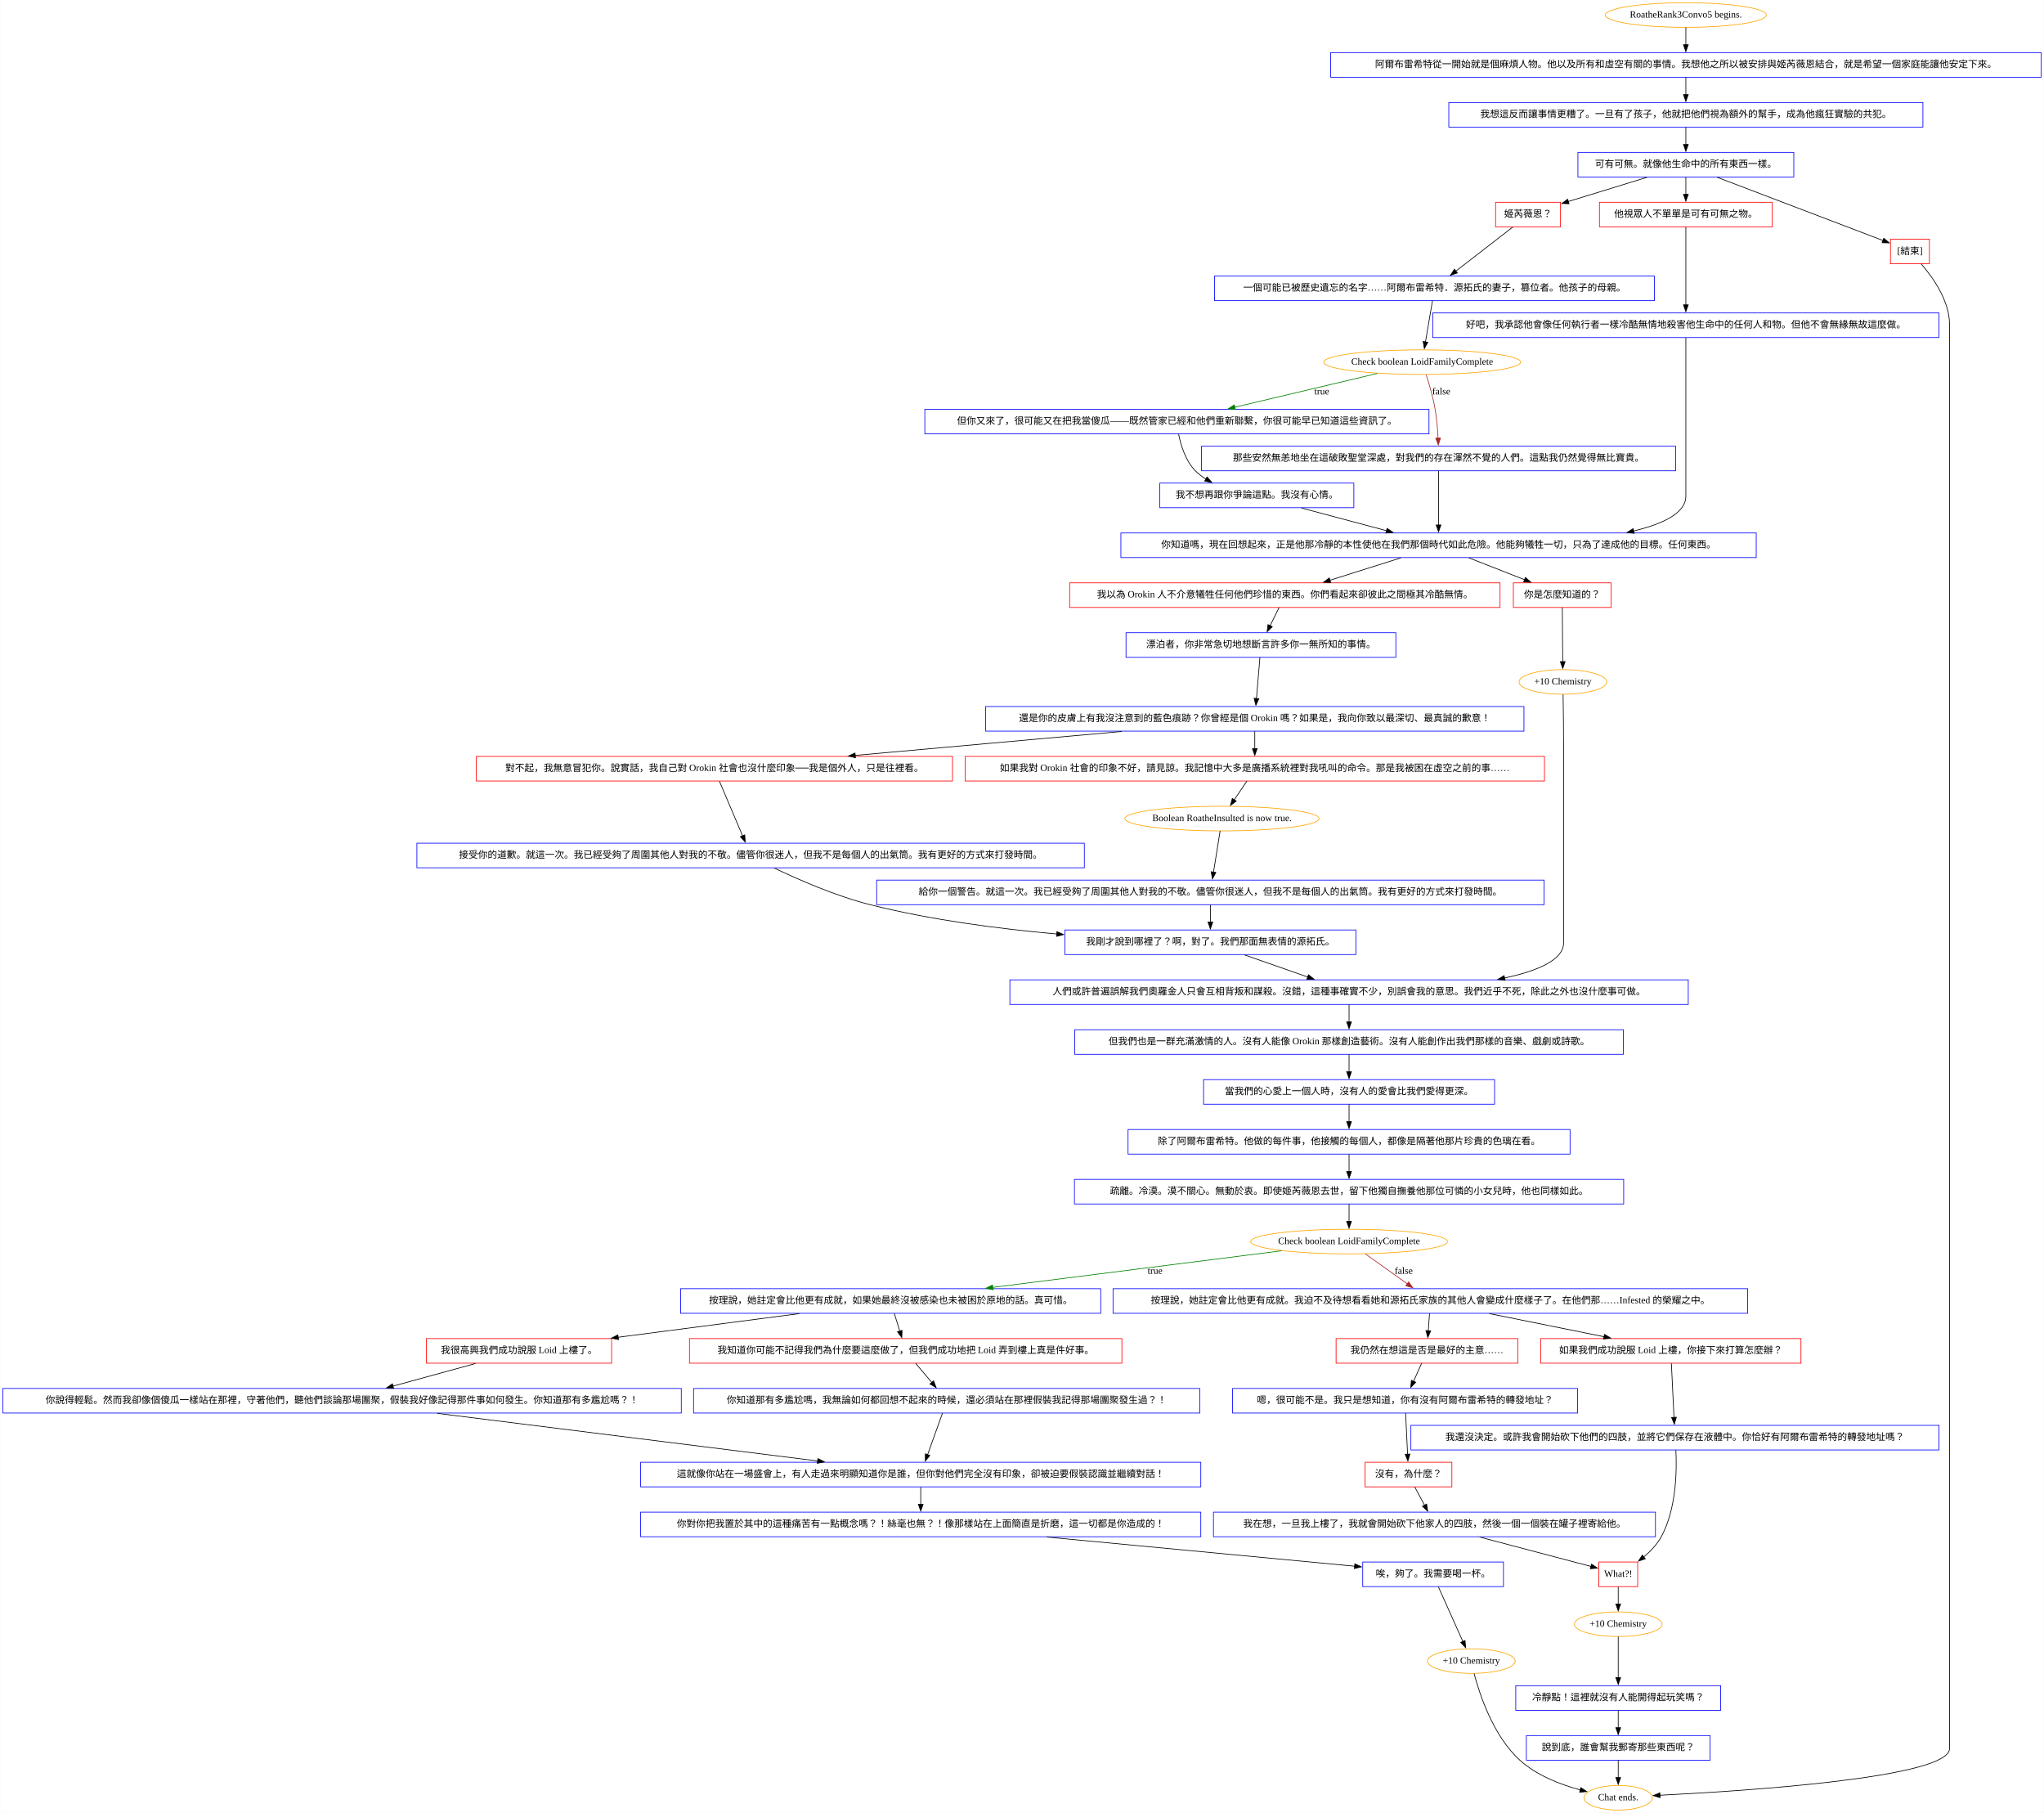
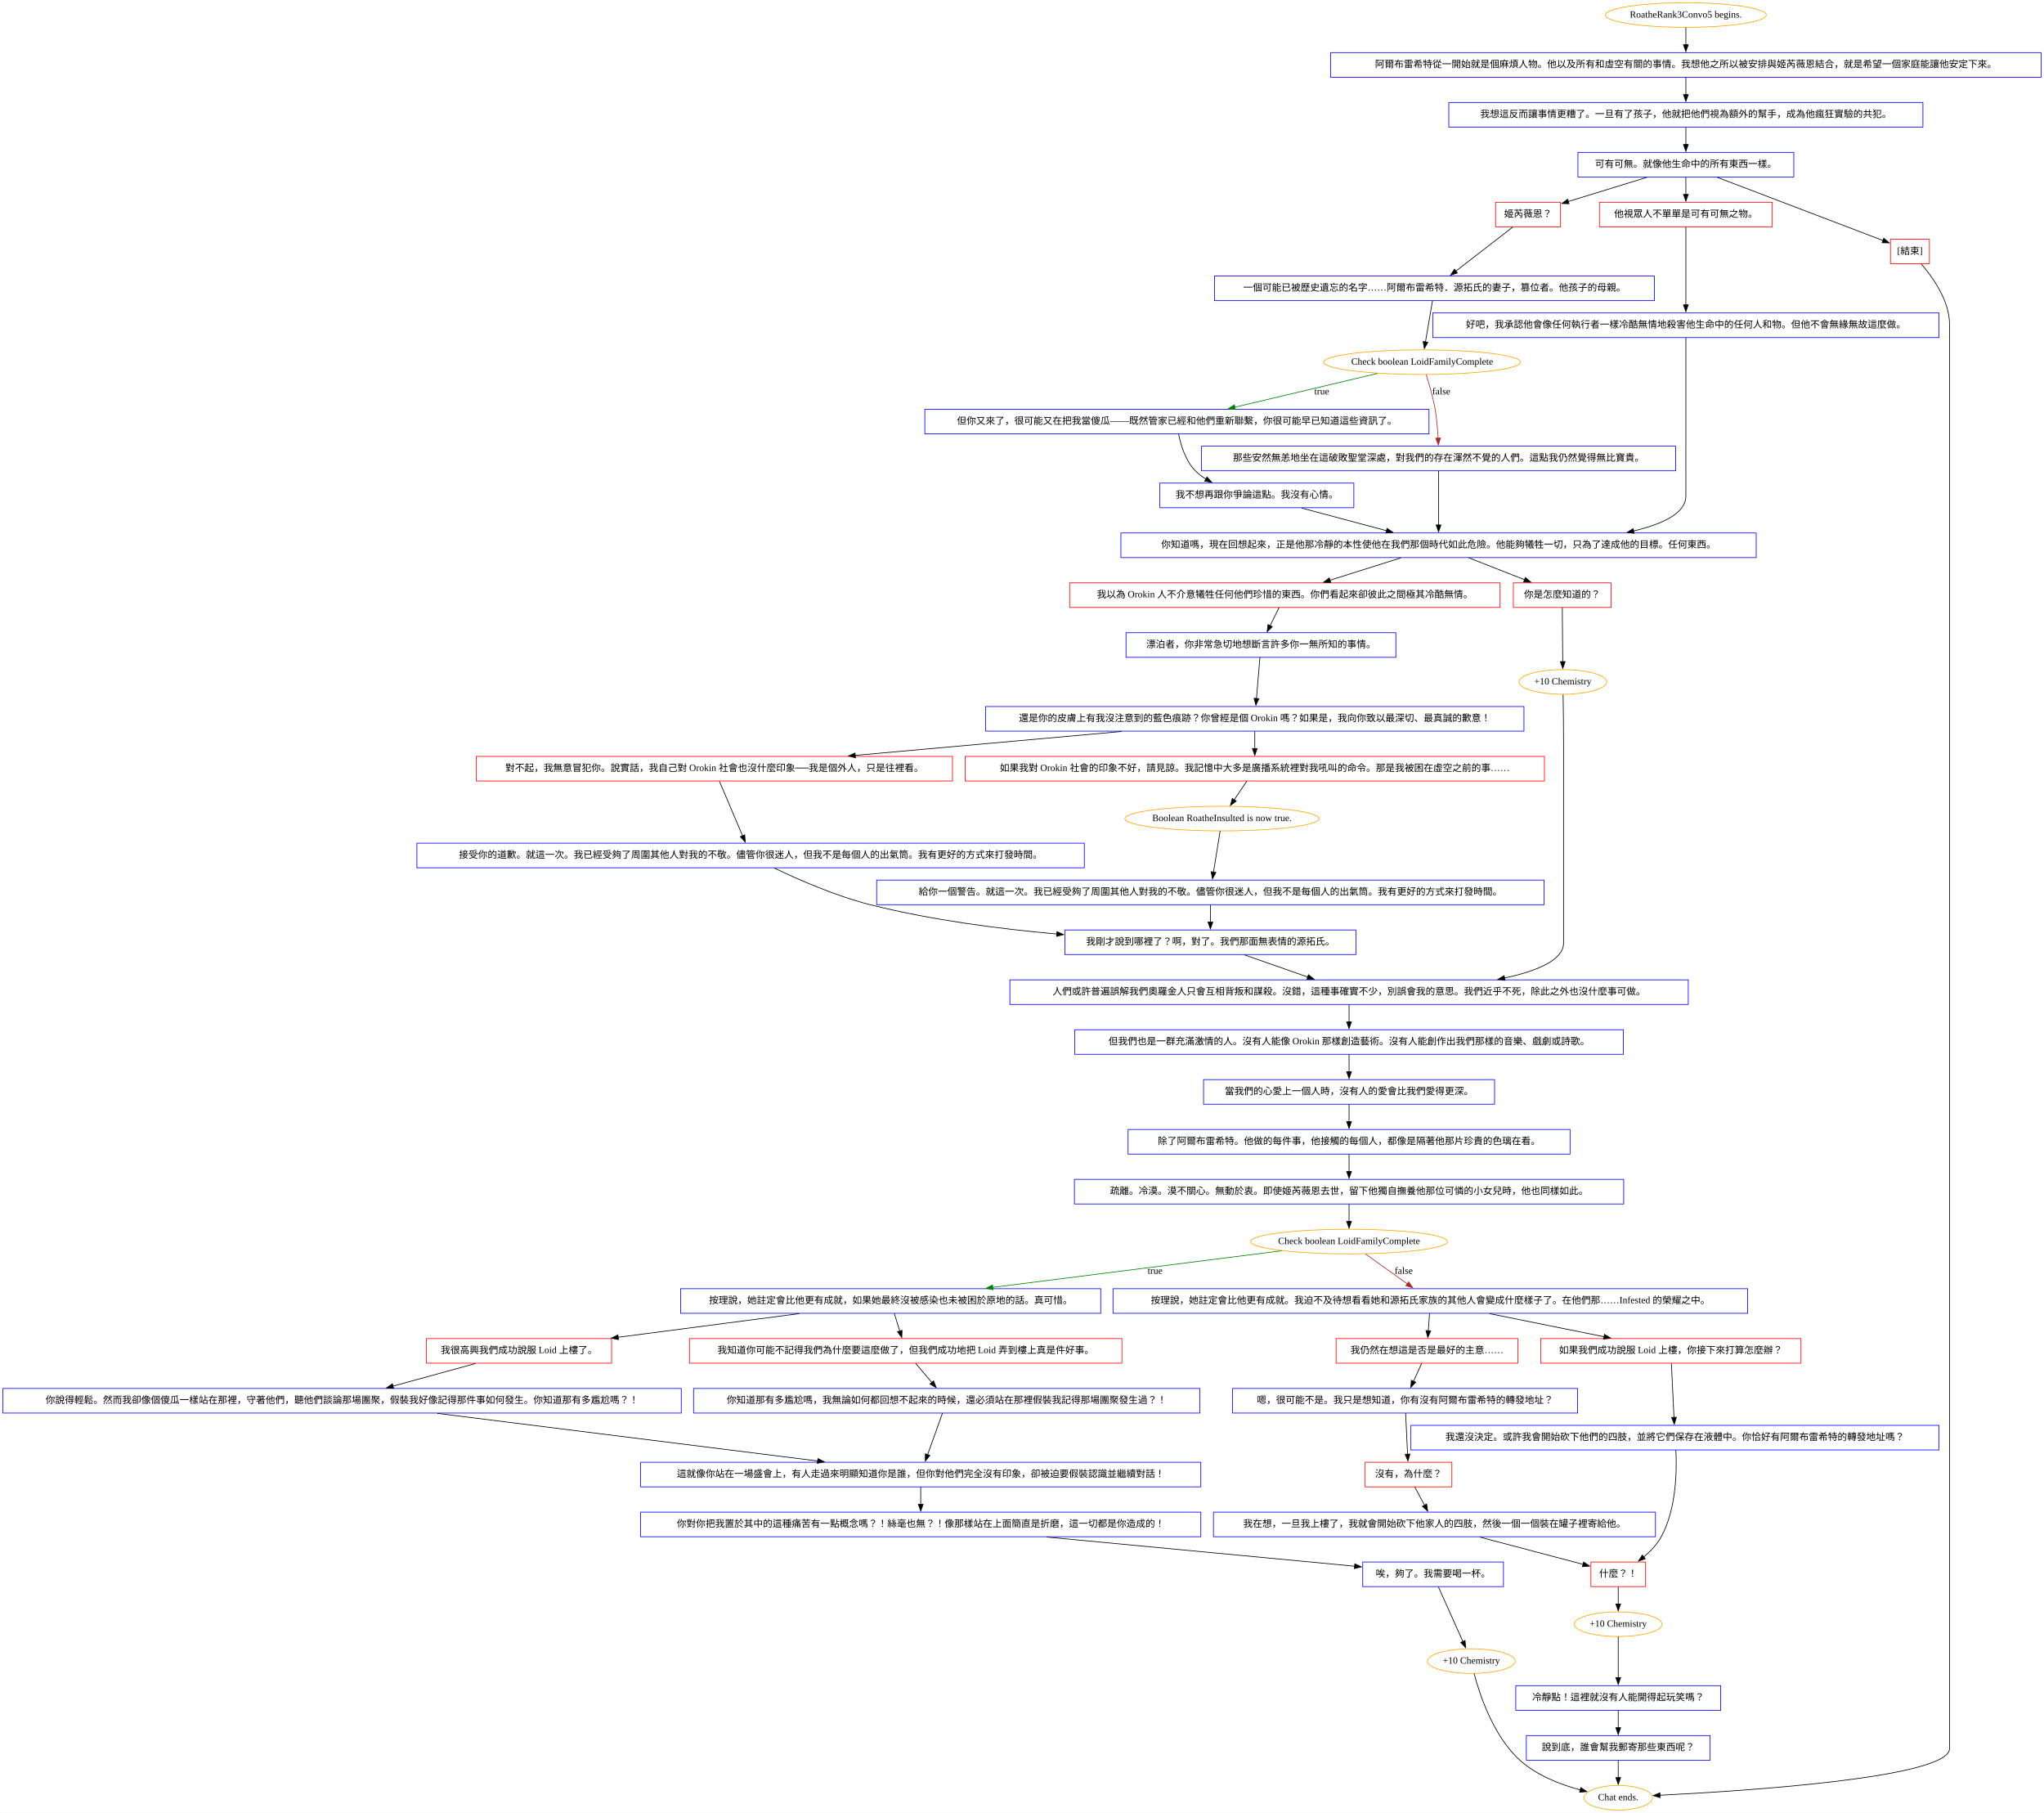
<svg xmlns="http://www.w3.org/2000/svg" width="2992pt" height="2653pt" viewBox="0.00 0.00 2991.50 2653.00">
  <g id="graph0" class="graph" transform="scale(1 1) rotate(0) translate(4 2649)">
    <polygon fill="white" stroke="none" points="-4,4 -4,-2649 2987.5,-2649 2987.5,4 -4,4" />
    <g id="node1" class="node">
      <ellipse fill="none" stroke="orange" cx="2463.5" cy="-2627" rx="117.78" ry="18" />
      <text text-anchor="middle" x="2463.5" y="-2623.3" font-family="Times New Roman,serif" font-size="14.00">RoatheRank3Convo5 begins.</text>
    </g>
    <g id="node2" class="node">
      <polygon fill="none" stroke="blue" points="2983.5,-2572 1943.5,-2572 1943.5,-2536 2983.5,-2536 2983.5,-2572" />
      <text text-anchor="middle" x="2463.5" y="-2550.3" font-family="Times New Roman,serif" font-size="14.00">阿爾布雷希特從一開始就是個麻煩人物。他以及所有和虛空有關的事情。我想他之所以被安排與姬芮薇恩結合，就是希望一個家庭能讓他安定下來。</text>
    </g>
    <g id="edge1" class="edge">
      <path fill="none" stroke="black" d="M2463.5,-2608.81C2463.5,-2601.23 2463.5,-2592.1 2463.5,-2583.54" />
      <polygon fill="black" stroke="black" points="2467,-2583.54 2463.5,-2573.54 2460,-2583.54 2467,-2583.54" />
    </g>
    <g id="node3" class="node">
      <polygon fill="none" stroke="blue" points="2810.5,-2499 2116.5,-2499 2116.5,-2463 2810.5,-2463 2810.5,-2499" />
      <text text-anchor="middle" x="2463.5" y="-2477.3" font-family="Times New Roman,serif" font-size="14.00">我想這反而讓事情更糟了。一旦有了孩子，他就把他們視為額外的幫手，成為他瘋狂實驗的共犯。</text>
    </g>
    <g id="edge2" class="edge">
      <path fill="none" stroke="black" d="M2463.5,-2535.81C2463.5,-2528.23 2463.5,-2519.1 2463.5,-2510.54" />
      <polygon fill="black" stroke="black" points="2467,-2510.54 2463.5,-2500.54 2460,-2510.54 2467,-2510.54" />
    </g>
    <g id="node4" class="node">
      <polygon fill="none" stroke="blue" points="2621.5,-2426 2305.5,-2426 2305.5,-2390 2621.5,-2390 2621.5,-2426" />
      <text text-anchor="middle" x="2463.5" y="-2404.3" font-family="Times New Roman,serif" font-size="14.00">可有可無。就像他生命中的所有東西一樣。</text>
    </g>
    <g id="edge3" class="edge">
      <path fill="none" stroke="black" d="M2463.5,-2462.81C2463.5,-2455.23 2463.5,-2446.1 2463.5,-2437.54" />
      <polygon fill="black" stroke="black" points="2467,-2437.54 2463.5,-2427.54 2460,-2437.54 2467,-2437.54" />
    </g>
    <g id="node5" class="node">
      <polygon fill="none" stroke="red" points="2280,-2353 2185,-2353 2185,-2317 2280,-2317 2280,-2353" />
      <text text-anchor="middle" x="2232.5" y="-2331.3" font-family="Times New Roman,serif" font-size="14.00">姬芮薇恩？</text>
    </g>
    <g id="edge4" class="edge">
      <path fill="none" stroke="black" d="M2406.7,-2389.54C2371.59,-2378.75 2326.62,-2364.93 2291.17,-2354.03" />
      <polygon fill="black" stroke="black" points="2292.53,-2350.79 2281.94,-2351.2 2290.48,-2357.48 2292.53,-2350.79" />
    </g>
    <g id="node6" class="node">
      <polygon fill="none" stroke="red" points="2590,-2353 2337,-2353 2337,-2317 2590,-2317 2590,-2353" />
      <text text-anchor="middle" x="2463.5" y="-2331.3" font-family="Times New Roman,serif" font-size="14.00">他視眾人不單單是可有可無之物。</text>
    </g>
    <g id="edge5" class="edge">
      <path fill="none" stroke="black" d="M2463.5,-2389.81C2463.5,-2382.23 2463.5,-2373.1 2463.5,-2364.54" />
      <polygon fill="black" stroke="black" points="2467,-2364.54 2463.5,-2354.54 2460,-2364.54 2467,-2364.54" />
    </g>
    <g id="node7" class="node">
      <polygon fill="none" stroke="red" points="2820,-2299 2763,-2299 2763,-2263 2820,-2263 2820,-2299" />
      <text text-anchor="middle" x="2791.5" y="-2277.3" font-family="Times New Roman,serif" font-size="14.00">[結束]</text>
    </g>
    <g id="edge6" class="edge">
      <path fill="none" stroke="black" d="M2509.11,-2389.62C2573.73,-2364.99 2690.89,-2320.34 2752,-2297.05" />
      <polygon fill="black" stroke="black" points="2753.22,-2300.33 2761.32,-2293.5 2750.73,-2293.79 2753.22,-2300.33" />
    </g>
    <g id="node8" class="node">
      <polygon fill="none" stroke="blue" points="2417.5,-2245 1773.5,-2245 1773.5,-2209 2417.5,-2209 2417.5,-2245" />
      <text text-anchor="middle" x="2095.5" y="-2223.3" font-family="Times New Roman,serif" font-size="14.00">一個可能已被歷史遺忘的名字……阿爾布雷希特．源拓氏的妻子，篡位者。他孩子的母親。</text>
    </g>
    <g id="edge7" class="edge">
      <path fill="none" stroke="black" d="M2210.18,-2316.73C2187.49,-2299.18 2152.15,-2271.83 2126.7,-2252.14" />
      <polygon fill="black" stroke="black" points="2129.05,-2249.54 2119,-2246.19 2124.77,-2255.07 2129.05,-2249.54" />
    </g>
    <g id="node9" class="node">
      <polygon fill="none" stroke="blue" points="2834,-2191 2093,-2191 2093,-2155 2834,-2155 2834,-2191" />
      <text text-anchor="middle" x="2463.5" y="-2169.3" font-family="Times New Roman,serif" font-size="14.00">好吧，我承認他會像任何執行者一樣冷酷無情地殺害他生命中的任何人和物。但他不會無緣無故這麼做。</text>
    </g>
    <g id="edge8" class="edge">
      <path fill="none" stroke="black" d="M2463.5,-2316.57C2463.5,-2289.16 2463.5,-2235.69 2463.5,-2202.59" />
      <polygon fill="black" stroke="black" points="2467,-2202.92 2463.5,-2192.92 2460,-2202.92 2467,-2202.92" />
    </g>
    <g id="node10" class="node">
      <ellipse fill="none" stroke="orange" cx="2364.5" cy="-18" rx="50.09" ry="18" />
      <text text-anchor="middle" x="2364.5" y="-14.3" font-family="Times New Roman,serif" font-size="14.00">Chat ends.</text>
    </g>
    <g id="edge9" class="edge">
      <path fill="none" stroke="black" d="M2807.97,-2262.82C2825.11,-2243.05 2849.5,-2208.82 2849.5,-2174 2849.5,-2174 2849.5,-2174 2849.5,-90 2849.5,-47.61 2555.73,-28.2 2425.46,-21.67" />
      <polygon fill="black" stroke="black" points="2425.8,-18.18 2415.64,-21.19 2425.45,-25.18 2425.8,-18.18" />
    </g>
    <g id="node11" class="node">
      <ellipse fill="none" stroke="orange" cx="2077.5" cy="-2119" rx="144.07" ry="18" />
      <text text-anchor="middle" x="2077.5" y="-2115.3" font-family="Times New Roman,serif" font-size="14.00">Check boolean LoidFamilyComplete</text>
    </g>
    <g id="edge10" class="edge">
      <path fill="none" stroke="black" d="M2092.61,-2208.97C2089.84,-2192.69 2085.62,-2167.82 2082.34,-2148.52" />
      <polygon fill="black" stroke="black" points="2085.82,-2148.11 2080.7,-2138.83 2078.92,-2149.28 2085.82,-2148.11" />
    </g>
    <g id="node12" class="node">
      <polygon fill="none" stroke="blue" points="2566.5,-1869 1636.5,-1869 1636.5,-1833 2566.5,-1833 2566.5,-1869" />
      <text text-anchor="middle" x="2101.5" y="-1847.3" font-family="Times New Roman,serif" font-size="14.00">你知道嗎，現在回想起來，正是他那冷靜的本性使他在我們那個時代如此危險。他能夠犧牲一切，只為了達成他的目標。任何東西。</text>
    </g>
    <g id="edge11" class="edge">
      <path fill="none" stroke="black" d="M2463.5,-2154.75C2463.5,-2135.62 2463.5,-2103.86 2463.5,-2076.5 2463.5,-2076.5 2463.5,-2076.5 2463.5,-1923 2463.5,-1898.69 2431.67,-1882.56 2386.88,-1871.88" />
      <polygon fill="black" stroke="black" points="2387.87,-1868.52 2377.35,-1869.75 2386.34,-1875.35 2387.87,-1868.52" />
    </g>
    <g id="node13" class="node">
      <polygon fill="none" stroke="blue" points="2087.5,-2050 1349.5,-2050 1349.5,-2014 2087.5,-2014 2087.5,-2050" />
      <text text-anchor="middle" x="1718.5" y="-2028.3" font-family="Times New Roman,serif" font-size="14.00">但你又來了，很可能又在把我當傻瓜——既然管家已經和他們重新聯繫，你很可能早已知道這些資訊了。</text>
    </g>
    <g id="edge12" class="edge">
      <path fill="none" stroke="green" d="M2012.07,-2102.51C1953.38,-2088.61 1866.9,-2068.14 1803,-2053.01" />
      <polygon fill="green" stroke="green" points="1804.15,-2049.68 1793.61,-2050.78 1802.54,-2056.49 1804.15,-2049.68" />
      <text text-anchor="middle" x="1930.5" y="-2071.8" font-family="Times New Roman,serif" font-size="14.00">true</text>
    </g>
    <g id="node14" class="node">
      <polygon fill="none" stroke="blue" points="2448.5,-1996 1754.5,-1996 1754.5,-1960 2448.5,-1960 2448.5,-1996" />
      <text text-anchor="middle" x="2101.5" y="-1974.3" font-family="Times New Roman,serif" font-size="14.00">那些安然無恙地坐在這破敗聖堂深處，對我們的存在渾然不覺的人們。這點我仍然覺得無比寶貴。</text>
    </g>
    <g id="edge13" class="edge">
      <path fill="none" stroke="brown" d="M2083.41,-2100.61C2087.78,-2087 2093.47,-2067.51 2096.5,-2050 2098.9,-2036.11 2100.16,-2020.5 2100.81,-2007.46" />
      <polygon fill="brown" stroke="brown" points="2104.29,-2007.98 2101.19,-1997.85 2097.3,-2007.7 2104.29,-2007.98" />
      <text text-anchor="middle" x="2105.5" y="-2071.8" font-family="Times New Roman,serif" font-size="14.00">false</text>
    </g>
    <g id="node15" class="node">
      <polygon fill="none" stroke="red" points="2191.5,-1796 1561.5,-1796 1561.5,-1760 2191.5,-1760 2191.5,-1796" />
      <text text-anchor="middle" x="1876.5" y="-1774.3" font-family="Times New Roman,serif" font-size="14.00">我以為 Orokin 人不介意犧牲任何他們珍惜的東西。你們看起來卻彼此之間極其冷酷無情。</text>
    </g>
    <g id="edge14" class="edge">
      <path fill="none" stroke="black" d="M2046.17,-1832.54C2014.84,-1822.65 1975.45,-1810.23 1942.52,-1799.83" />
      <polygon fill="black" stroke="black" points="1943.65,-1796.52 1933.06,-1796.85 1941.54,-1803.19 1943.65,-1796.52" />
    </g>
    <g id="node16" class="node">
      <polygon fill="none" stroke="red" points="2354,-1796 2211,-1796 2211,-1760 2354,-1760 2354,-1796" />
      <text text-anchor="middle" x="2282.5" y="-1774.3" font-family="Times New Roman,serif" font-size="14.00">你是怎麼知道的？</text>
    </g>
    <g id="edge15" class="edge">
      <path fill="none" stroke="black" d="M2145.78,-1832.63C2170.43,-1822.96 2201.34,-1810.84 2227.52,-1800.56" />
      <polygon fill="black" stroke="black" points="2228.61,-1803.9 2236.64,-1796.99 2226.06,-1797.38 2228.61,-1803.9" />
    </g>
    <g id="node17" class="node">
      <polygon fill="none" stroke="blue" points="1977.5,-1942 1693.5,-1942 1693.5,-1906 1977.5,-1906 1977.5,-1942" />
      <text text-anchor="middle" x="1835.5" y="-1920.3" font-family="Times New Roman,serif" font-size="14.00">我不想再跟你爭論這點。我沒有心情。</text>
    </g>
    <g id="edge16" class="edge">
      <path fill="none" stroke="black" d="M1721.01,-2013.65C1724.15,-1997.77 1731.01,-1974.6 1745.5,-1960 1750.12,-1955.35 1755.42,-1951.3 1761.09,-1947.79" />
      <polygon fill="black" stroke="black" points="1762.55,-1950.98 1769.61,-1943.08 1759.16,-1944.85 1762.55,-1950.98" />
    </g>
    <g id="edge17" class="edge">
      <path fill="none" stroke="black" d="M2101.5,-1959.62C2101.5,-1939.19 2101.5,-1904.99 2101.5,-1880.62" />
      <polygon fill="black" stroke="black" points="2105,-1880.75 2101.5,-1870.75 2098,-1880.75 2105,-1880.75" />
    </g>
    <g id="node18" class="node">
      <polygon fill="none" stroke="blue" points="2039,-1723 1644,-1723 1644,-1687 2039,-1687 2039,-1723" />
      <text text-anchor="middle" x="1841.5" y="-1701.3" font-family="Times New Roman,serif" font-size="14.00">漂泊者，你非常急切地想斷言許多你一無所知的事情。</text>
    </g>
    <g id="edge18" class="edge">
      <path fill="none" stroke="black" d="M1868.03,-1759.81C1864.07,-1751.79 1859.27,-1742.05 1854.84,-1733.07" />
      <polygon fill="black" stroke="black" points="1858.12,-1731.81 1850.56,-1724.39 1851.85,-1734.9 1858.12,-1731.81" />
    </g>
    <g id="node19" class="node">
      <ellipse fill="none" stroke="orange" cx="2283.5" cy="-1651" rx="64.19" ry="18" />
      <text text-anchor="middle" x="2283.5" y="-1647.3" font-family="Times New Roman,serif" font-size="14.00">+10 Chemistry</text>
    </g>
    <g id="edge19" class="edge">
      <path fill="none" stroke="black" d="M2282.64,-1759.62C2282.8,-1739.19 2283.08,-1704.99 2283.27,-1680.62" />
      <polygon fill="black" stroke="black" points="2286.77,-1680.77 2283.35,-1670.75 2279.77,-1680.72 2286.77,-1680.77" />
    </g>
    <g id="edge20" class="edge">
      <path fill="none" stroke="black" d="M1900.91,-1905.54C1938.51,-1895.5 1985.93,-1882.85 2025.23,-1872.36" />
      <polygon fill="black" stroke="black" points="2026.12,-1875.74 2034.88,-1869.78 2024.31,-1868.98 2026.12,-1875.74" />
    </g>
    <g id="node20" class="node">
      <polygon fill="none" stroke="blue" points="2226.5,-1615 1438.5,-1615 1438.5,-1579 2226.5,-1579 2226.5,-1615" />
      <text text-anchor="middle" x="1832.5" y="-1593.3" font-family="Times New Roman,serif" font-size="14.00">還是你的皮膚上有我沒注意到的藍色痕跡？你曾經是個 Orokin 嗎？如果是，我向你致以最深切、最真誠的歉意！</text>
    </g>
    <g id="edge21" class="edge">
      <path fill="none" stroke="black" d="M1840.05,-1686.97C1838.68,-1670.76 1836.58,-1646.06 1834.94,-1626.79" />
      <polygon fill="black" stroke="black" points="1838.43,-1626.52 1834.1,-1616.85 1831.46,-1627.11 1838.43,-1626.52" />
    </g>
    <g id="node21" class="node">
      <polygon fill="none" stroke="blue" points="2467,-1215 1474,-1215 1474,-1179 2467,-1179 2467,-1215" />
      <text text-anchor="middle" x="1970.5" y="-1193.3" font-family="Times New Roman,serif" font-size="14.00">人們或許普遍誤解我們奧羅金人只會互相背叛和謀殺。沒錯，這種事確實不少，別誤會我的意思。我們近乎不死，除此之外也沒什麼事可做。</text>
    </g>
    <g id="edge22" class="edge">
      <path fill="none" stroke="black" d="M2283.81,-1632.61C2284.1,-1614.67 2284.5,-1585.88 2284.5,-1561 2284.5,-1561 2284.5,-1561 2284.5,-1269 2284.5,-1244.27 2246.97,-1228.15 2197.86,-1217.65" />
      <polygon fill="black" stroke="black" points="2198.85,-1214.28 2188.35,-1215.72 2197.46,-1221.14 2198.85,-1214.28" />
    </g>
    <g id="node22" class="node">
      <polygon fill="none" stroke="red" points="1390,-1542 693,-1542 693,-1506 1390,-1506 1390,-1542" />
      <text text-anchor="middle" x="1041.5" y="-1520.3" font-family="Times New Roman,serif" font-size="14.00">對不起，我無意冒犯你。說實話，我自己對 Orokin 社會也沒什麼印象──我是個外人，只是往裡看。</text>
    </g>
    <g id="edge23" class="edge">
      <path fill="none" stroke="black" d="M1637.73,-1578.52C1519.18,-1567.88 1367.88,-1554.3 1247.36,-1543.48" />
      <polygon fill="black" stroke="black" points="1247.95,-1540.02 1237.68,-1542.61 1247.32,-1546.99 1247.95,-1540.02" />
    </g>
    <g id="node23" class="node">
      <polygon fill="none" stroke="red" points="2256.5,-1542 1408.5,-1542 1408.5,-1506 2256.5,-1506 2256.5,-1542" />
      <text text-anchor="middle" x="1832.5" y="-1520.3" font-family="Times New Roman,serif" font-size="14.00">如果我對 Orokin 社會的印象不好，請見諒。我記憶中大多是廣播系統裡對我吼叫的命令。那是我被困在虛空之前的事……</text>
    </g>
    <g id="edge24" class="edge">
      <path fill="none" stroke="black" d="M1832.5,-1578.81C1832.5,-1571.23 1832.5,-1562.1 1832.5,-1553.54" />
      <polygon fill="black" stroke="black" points="1836,-1553.54 1832.5,-1543.54 1829,-1553.54 1836,-1553.54" />
    </g>
    <g id="node24" class="node">
      <polygon fill="none" stroke="blue" points="2372,-1142 1569,-1142 1569,-1106 2372,-1106 2372,-1142" />
      <text text-anchor="middle" x="1970.5" y="-1120.3" font-family="Times New Roman,serif" font-size="14.00">但我們也是一群充滿激情的人。沒有人能像 Orokin 那樣創造藝術。沒有人能創作出我們那樣的音樂、戲劇或詩歌。</text>
    </g>
    <g id="edge25" class="edge">
      <path fill="none" stroke="black" d="M1970.5,-1178.81C1970.5,-1171.23 1970.5,-1162.1 1970.5,-1153.54" />
      <polygon fill="black" stroke="black" points="1974,-1153.54 1970.5,-1143.54 1967,-1153.54 1974,-1153.54" />
    </g>
    <g id="node25" class="node">
      <polygon fill="none" stroke="blue" points="1583,-1415 606,-1415 606,-1379 1583,-1379 1583,-1415" />
      <text text-anchor="middle" x="1094.5" y="-1393.3" font-family="Times New Roman,serif" font-size="14.00">接受你的道歉。就這一次。我已經受夠了周圍其他人對我的不敬。儘管你很迷人，但我不是每個人的出氣筒。我有更好的方式來打發時間。</text>
    </g>
    <g id="edge26" class="edge">
      <path fill="none" stroke="black" d="M1048.87,-1505.62C1057.65,-1484.91 1072.43,-1450.05 1082.79,-1425.63" />
      <polygon fill="black" stroke="black" points="1085.92,-1427.2 1086.6,-1416.63 1079.48,-1424.47 1085.92,-1427.2" />
    </g>
    <g id="node26" class="node">
      <ellipse fill="none" stroke="orange" cx="1784.5" cy="-1451" rx="142.17" ry="18" />
      <text text-anchor="middle" x="1784.5" y="-1447.3" font-family="Times New Roman,serif" font-size="14.00">Boolean RoatheInsulted is now true.</text>
    </g>
    <g id="edge27" class="edge">
      <path fill="none" stroke="black" d="M1820.88,-1505.81C1815.34,-1497.62 1808.58,-1487.62 1802.41,-1478.48" />
      <polygon fill="black" stroke="black" points="1805.36,-1476.61 1796.86,-1470.28 1799.56,-1480.53 1805.36,-1476.61" />
    </g>
    <g id="node27" class="node">
      <polygon fill="none" stroke="blue" points="2183.5,-1069 1757.5,-1069 1757.5,-1033 2183.5,-1033 2183.5,-1069" />
      <text text-anchor="middle" x="1970.5" y="-1047.3" font-family="Times New Roman,serif" font-size="14.00">當我們的心愛上一個人時，沒有人的愛會比我們愛得更深。</text>
    </g>
    <g id="edge28" class="edge">
      <path fill="none" stroke="black" d="M1970.5,-1105.81C1970.5,-1098.23 1970.5,-1089.1 1970.5,-1080.54" />
      <polygon fill="black" stroke="black" points="1974,-1080.54 1970.5,-1070.54 1967,-1080.54 1974,-1080.54" />
    </g>
    <g id="node28" class="node">
      <polygon fill="none" stroke="blue" points="1980.5,-1288 1554.5,-1288 1554.5,-1252 1980.5,-1252 1980.5,-1288" />
      <text text-anchor="middle" x="1767.5" y="-1266.3" font-family="Times New Roman,serif" font-size="14.00">我剛才說到哪裡了？啊，對了。我們那面無表情的源拓氏。</text>
    </g>
    <g id="edge29" class="edge">
      <path fill="none" stroke="black" d="M1129.06,-1378.63C1163.68,-1362.04 1218.95,-1337.73 1269.5,-1325 1357.46,-1302.85 1456.41,-1289.78 1542.8,-1282.08" />
      <polygon fill="black" stroke="black" points="1542.92,-1285.58 1552.58,-1281.23 1542.31,-1278.61 1542.92,-1285.58" />
    </g>
    <g id="node29" class="node">
      <polygon fill="none" stroke="blue" points="2256,-1361 1279,-1361 1279,-1325 2256,-1325 2256,-1361" />
      <text text-anchor="middle" x="1767.5" y="-1339.3" font-family="Times New Roman,serif" font-size="14.00">給你一個警告。就這一次。我已經受夠了周圍其他人對我的不敬。儘管你很迷人，但我不是每個人的出氣筒。我有更好的方式來打發時間。</text>
    </g>
    <g id="edge30" class="edge">
      <path fill="none" stroke="black" d="M1781.77,-1432.97C1779.16,-1416.69 1775.17,-1391.82 1772.07,-1372.52" />
      <polygon fill="black" stroke="black" points="1775.56,-1372.15 1770.52,-1362.84 1768.65,-1373.26 1775.56,-1372.15" />
    </g>
    <g id="node30" class="node">
      <polygon fill="none" stroke="blue" points="2294,-996 1647,-996 1647,-960 2294,-960 2294,-996" />
      <text text-anchor="middle" x="1970.5" y="-974.3" font-family="Times New Roman,serif" font-size="14.00">除了阿爾布雷希特。他做的每件事，他接觸的每個人，都像是隔著他那片珍貴的色璃在看。</text>
    </g>
    <g id="edge31" class="edge">
      <path fill="none" stroke="black" d="M1970.5,-1032.81C1970.5,-1025.23 1970.5,-1016.1 1970.5,-1007.54" />
      <polygon fill="black" stroke="black" points="1974,-1007.54 1970.5,-997.54 1967,-1007.54 1974,-1007.54" />
    </g>
    <g id="edge32" class="edge">
      <path fill="none" stroke="black" d="M1817.42,-1251.54C1845.44,-1241.74 1880.6,-1229.44 1910.16,-1219.1" />
      <polygon fill="black" stroke="black" points="1911.06,-1222.5 1919.34,-1215.89 1908.75,-1215.89 1911.06,-1222.5" />
    </g>
    <g id="edge33" class="edge">
      <path fill="none" stroke="black" d="M1767.5,-1324.81C1767.5,-1317.23 1767.5,-1308.1 1767.5,-1299.54" />
      <polygon fill="black" stroke="black" points="1771,-1299.54 1767.5,-1289.54 1764,-1299.54 1771,-1299.54" />
    </g>
    <g id="node31" class="node">
      <polygon fill="none" stroke="blue" points="2372.5,-923 1568.5,-923 1568.5,-887 2372.5,-887 2372.5,-923" />
      <text text-anchor="middle" x="1970.5" y="-901.3" font-family="Times New Roman,serif" font-size="14.00">疏離。冷漠。漠不關心。無動於衷。即使姬芮薇恩去世，留下他獨自撫養他那位可憐的小女兒時，他也同樣如此。</text>
    </g>
    <g id="edge34" class="edge">
      <path fill="none" stroke="black" d="M1970.5,-959.81C1970.5,-952.23 1970.5,-943.1 1970.5,-934.54" />
      <polygon fill="black" stroke="black" points="1974,-934.54 1970.5,-924.54 1967,-934.54 1974,-934.54" />
    </g>
    <g id="node32" class="node">
      <ellipse fill="none" stroke="orange" cx="1970.5" cy="-832" rx="144.07" ry="18" />
      <text text-anchor="middle" x="1970.5" y="-828.3" font-family="Times New Roman,serif" font-size="14.00">Check boolean LoidFamilyComplete</text>
    </g>
    <g id="edge35" class="edge">
      <path fill="none" stroke="black" d="M1970.5,-886.81C1970.5,-879.23 1970.5,-870.1 1970.5,-861.54" />
      <polygon fill="black" stroke="black" points="1974,-861.54 1970.5,-851.54 1967,-861.54 1974,-861.54" />
    </g>
    <g id="node33" class="node">
      <polygon fill="none" stroke="blue" points="1607,-763 992,-763 992,-727 1607,-727 1607,-763" />
      <text text-anchor="middle" x="1299.5" y="-741.3" font-family="Times New Roman,serif" font-size="14.00">按理說，她註定會比他更有成就，如果她最終沒被感染也未被困於原地的話。真可惜。</text>
    </g>
    <g id="edge36" class="edge">
      <path fill="none" stroke="green" d="M1871.85,-818.5C1760.35,-804.38 1577.62,-781.23 1448.67,-764.9" />
      <polygon fill="green" stroke="green" points="1449.39,-761.46 1439.03,-763.68 1448.51,-768.4 1449.39,-761.46" />
      <text text-anchor="middle" x="1686.5" y="-784.8" font-family="Times New Roman,serif" font-size="14.00">true</text>
    </g>
    <g id="node34" class="node">
      <polygon fill="none" stroke="blue" points="2554,-763 1625,-763 1625,-727 2554,-727 2554,-763" />
      <text text-anchor="middle" x="2089.5" y="-741.3" font-family="Times New Roman,serif" font-size="14.00">按理說，她註定會比他更有成就。我迫不及待想看看她和源拓氏家族的其他人會變成什麼樣子了。在他們那……Infested 的榮耀之中。</text>
    </g>
    <g id="edge37" class="edge">
      <path fill="none" stroke="brown" d="M1994.58,-813.8C2012.21,-801.21 2036.35,-783.96 2055.88,-770.01" />
      <polygon fill="brown" stroke="brown" points="2057.71,-773.01 2063.81,-764.35 2053.64,-767.31 2057.71,-773.01" />
      <text text-anchor="middle" x="2050.5" y="-784.8" font-family="Times New Roman,serif" font-size="14.00">false</text>
    </g>
    <g id="node35" class="node">
      <polygon fill="none" stroke="red" points="891,-690 620,-690 620,-654 891,-654 891,-690" />
      <text text-anchor="middle" x="755.5" y="-668.3" font-family="Times New Roman,serif" font-size="14.00">我很高興我們成功說服 Loid 上樓了。</text>
    </g>
    <g id="edge38" class="edge">
      <path fill="none" stroke="black" d="M1165.73,-726.54C1085.27,-716.04 982.84,-702.67 900.46,-691.92" />
      <polygon fill="black" stroke="black" points="901.1,-688.47 890.73,-690.65 900.19,-695.41 901.1,-688.47" />
    </g>
    <g id="node36" class="node">
      <polygon fill="none" stroke="red" points="1638,-690 1005,-690 1005,-654 1638,-654 1638,-690" />
      <text text-anchor="middle" x="1321.5" y="-668.3" font-family="Times New Roman,serif" font-size="14.00">我知道你可能不記得我們為什麼要這麼做了，但我們成功地把 Loid 弄到樓上真是件好事。</text>
    </g>
    <g id="edge39" class="edge">
      <path fill="none" stroke="black" d="M1304.83,-726.81C1307.23,-719.05 1310.13,-709.68 1312.84,-700.95" />
      <polygon fill="black" stroke="black" points="1316.16,-702.06 1315.78,-691.47 1309.47,-699.99 1316.16,-702.06" />
    </g>
    <g id="node37" class="node">
      <polygon fill="none" stroke="red" points="2217.5,-690 1951.5,-690 1951.5,-654 2217.5,-654 2217.5,-690" />
      <text text-anchor="middle" x="2084.5" y="-668.3" font-family="Times New Roman,serif" font-size="14.00">我仍然在想這是否是最好的主意……</text>
    </g>
    <g id="edge40" class="edge">
      <path fill="none" stroke="black" d="M2088.29,-726.81C2087.75,-719.14 2087.1,-709.89 2086.49,-701.24" />
      <polygon fill="black" stroke="black" points="2090,-701.27 2085.81,-691.54 2083.02,-701.76 2090,-701.27" />
    </g>
    <g id="node38" class="node">
      <polygon fill="none" stroke="red" points="2632,-690 2251,-690 2251,-654 2632,-654 2632,-690" />
      <text text-anchor="middle" x="2441.5" y="-668.3" font-family="Times New Roman,serif" font-size="14.00">如果我們成功說服 Loid 上樓，你接下來打算怎麼辦？</text>
    </g>
    <g id="edge41" class="edge">
      <path fill="none" stroke="black" d="M2176.06,-726.54C2226.9,-716.29 2291.29,-703.3 2343.93,-692.68" />
      <polygon fill="black" stroke="black" points="2344.38,-696.16 2353.49,-690.75 2342.99,-689.3 2344.38,-696.16" />
    </g>
    <g id="node39" class="node">
      <polygon fill="none" stroke="blue" points="993,-617 0,-617 0,-581 993,-581 993,-617" />
      <text text-anchor="middle" x="496.5" y="-595.3" font-family="Times New Roman,serif" font-size="14.00">你說得輕鬆。然而我卻像個傻瓜一樣站在那裡，守著他們，聽他們談論那場團聚，假裝我好像記得那件事如何發生。你知道那有多尷尬嗎？！</text>
    </g>
    <g id="edge42" class="edge">
      <path fill="none" stroke="black" d="M691.81,-653.54C655.28,-643.53 609.22,-630.9 571.01,-620.43" />
      <polygon fill="black" stroke="black" points="571.97,-617.06 561.4,-617.79 570.12,-623.81 571.97,-617.06" />
    </g>
    <g id="node40" class="node">
      <polygon fill="none" stroke="blue" points="1752,-617 1011,-617 1011,-581 1752,-581 1752,-617" />
      <text text-anchor="middle" x="1381.5" y="-595.3" font-family="Times New Roman,serif" font-size="14.00">你知道那有多尷尬嗎，我無論如何都回想不起來的時候，還必須站在那裡假裝我記得那場團聚發生過？！</text>
    </g>
    <g id="edge43" class="edge">
      <path fill="none" stroke="black" d="M1336.02,-653.81C1343.17,-645.35 1351.94,-634.98 1359.86,-625.61" />
      <polygon fill="black" stroke="black" points="1362.35,-628.08 1366.13,-618.18 1357,-623.56 1362.35,-628.08" />
    </g>
    <g id="node41" class="node">
      <polygon fill="none" stroke="blue" points="2305,-617 1800,-617 1800,-581 2305,-581 2305,-617" />
      <text text-anchor="middle" x="2052.5" y="-595.3" font-family="Times New Roman,serif" font-size="14.00">嗯，很可能不是。我只是想知道，你有沒有阿爾布雷希特的轉發地址？</text>
    </g>
    <g id="edge44" class="edge">
      <path fill="none" stroke="black" d="M2076.75,-653.81C2073.18,-645.88 2068.84,-636.26 2064.83,-627.36" />
      <polygon fill="black" stroke="black" points="2068.1,-626.09 2060.8,-618.41 2061.72,-628.96 2068.1,-626.09" />
    </g>
    <g id="node42" class="node">
      <polygon fill="none" stroke="blue" points="2834,-563 2061,-563 2061,-527 2834,-527 2834,-563" />
      <text text-anchor="middle" x="2447.5" y="-541.3" font-family="Times New Roman,serif" font-size="14.00">我還沒決定。或許我會開始砍下他們的四肢，並將它們保存在液體中。你恰好有阿爾布雷希特的轉發地址嗎？</text>
    </g>
    <g id="edge45" class="edge">
      <path fill="none" stroke="black" d="M2442.33,-653.62C2443.31,-633.19 2444.96,-598.99 2446.13,-574.62" />
      <polygon fill="black" stroke="black" points="2449.62,-574.9 2446.6,-564.74 2442.62,-574.57 2449.62,-574.9" />
    </g>
    <g id="node43" class="node">
      <polygon fill="none" stroke="blue" points="1753.5,-509 933.5,-509 933.5,-473 1753.5,-473 1753.5,-509" />
      <text text-anchor="middle" x="1343.5" y="-487.3" font-family="Times New Roman,serif" font-size="14.00">這就像你站在一場盛會上，有人走過來明顯知道你是誰，但你對他們完全沒有印象，卻被迫要假裝認識並繼續對話！</text>
    </g>
    <g id="edge46" class="edge">
      <path fill="none" stroke="black" d="M635.89,-580.56C789.29,-561.36 1034.98,-530.61 1192.76,-510.86" />
      <polygon fill="black" stroke="black" points="1192.98,-514.36 1202.47,-509.65 1192.11,-507.42 1192.98,-514.36" />
    </g>
    <g id="edge47" class="edge">
      <path fill="none" stroke="black" d="M1375.39,-580.97C1369.5,-564.53 1360.48,-539.35 1353.53,-519.97" />
      <polygon fill="black" stroke="black" points="1356.9,-519 1350.23,-510.77 1350.31,-521.36 1356.9,-519" />
    </g>
    <g id="node44" class="node">
      <polygon fill="none" stroke="red" points="2121,-509 1994,-509 1994,-473 2121,-473 2121,-509" />
      <text text-anchor="middle" x="2057.5" y="-487.3" font-family="Times New Roman,serif" font-size="14.00">沒有，為什麼？</text>
    </g>
    <g id="edge48" class="edge">
      <path fill="none" stroke="black" d="M2053.3,-580.97C2054.07,-564.76 2055.23,-540.06 2056.14,-520.79" />
      <polygon fill="black" stroke="black" points="2059.64,-521.01 2056.61,-510.85 2052.64,-520.68 2059.64,-521.01" />
    </g>
    <g id="node45" class="node">
-       <polygon fill="none" stroke="red" points="2393,-363 2336,-363 2336,-327 2393,-327 2393,-363" />
-       <text text-anchor="middle" x="2364.5" y="-341.3" font-family="Times New Roman,serif" font-size="14.00">What?!</text>
+       <polygon fill="none" stroke="red" points="2404.5,-363 2324.5,-363 2324.5,-327 2404.5,-327 2404.5,-363" />
+       <text text-anchor="middle" x="2364.5" y="-341.3" font-family="Times New Roman,serif" font-size="14.00">什麼？！</text>
    </g>
    <g id="edge49" class="edge">
      <path fill="none" stroke="black" d="M2448.88,-526.83C2450.37,-498.55 2450.01,-441.2 2427.5,-400 2421.31,-388.68 2411.74,-378.67 2401.91,-370.43" />
      <polygon fill="black" stroke="black" points="2404.13,-367.73 2394.1,-364.32 2399.82,-373.24 2404.13,-367.73" />
    </g>
    <g id="node46" class="node">
      <polygon fill="none" stroke="blue" points="1753.5,-436 933.5,-436 933.5,-400 1753.5,-400 1753.5,-436" />
      <text text-anchor="middle" x="1343.5" y="-414.3" font-family="Times New Roman,serif" font-size="14.00">你對你把我置於其中的這種痛苦有一點概念嗎？！絲毫也無？！像那樣站在上面簡直是折磨，這一切都是你造成的！</text>
    </g>
    <g id="edge50" class="edge">
      <path fill="none" stroke="black" d="M1343.5,-472.81C1343.5,-465.23 1343.5,-456.1 1343.5,-447.54" />
      <polygon fill="black" stroke="black" points="1347,-447.54 1343.5,-437.54 1340,-447.54 1347,-447.54" />
    </g>
    <g id="node47" class="node">
      <polygon fill="none" stroke="blue" points="2419,-436 1772,-436 1772,-400 2419,-400 2419,-436" />
      <text text-anchor="middle" x="2095.5" y="-414.3" font-family="Times New Roman,serif" font-size="14.00">我在想，一旦我上樓了，我就會開始砍下他家人的四肢，然後一個一個裝在罐子裡寄給他。</text>
    </g>
    <g id="edge51" class="edge">
      <path fill="none" stroke="black" d="M2066.7,-472.81C2070.99,-464.79 2076.21,-455.05 2081.01,-446.07" />
      <polygon fill="black" stroke="black" points="2084.04,-447.83 2085.67,-437.36 2077.87,-444.53 2084.04,-447.83" />
    </g>
    <g id="node48" class="node">
      <ellipse fill="none" stroke="orange" cx="2364.5" cy="-272" rx="64.19" ry="18" />
      <text text-anchor="middle" x="2364.5" y="-268.3" font-family="Times New Roman,serif" font-size="14.00">+10 Chemistry</text>
    </g>
    <g id="edge52" class="edge">
      <path fill="none" stroke="black" d="M2364.5,-326.81C2364.5,-319.23 2364.5,-310.1 2364.5,-301.54" />
      <polygon fill="black" stroke="black" points="2368,-301.54 2364.5,-291.54 2361,-301.54 2368,-301.54" />
    </g>
    <g id="node49" class="node">
      <polygon fill="none" stroke="blue" points="2196.5,-363 1990.5,-363 1990.5,-327 2196.5,-327 2196.5,-363" />
      <text text-anchor="middle" x="2093.5" y="-341.3" font-family="Times New Roman,serif" font-size="14.00">唉，夠了。我需要喝一杯。</text>
    </g>
    <g id="edge53" class="edge">
      <path fill="none" stroke="black" d="M1527.93,-399.54C1668.9,-386.2 1858.8,-368.22 1978.7,-356.87" />
      <polygon fill="black" stroke="black" points="1978.95,-360.36 1988.58,-355.93 1978.29,-353.39 1978.95,-360.36" />
    </g>
    <g id="edge54" class="edge">
-       <path fill="none" stroke="black" d="M2161.65,-399.54C2212.66,-386.08 2281.55,-367.9 2324.48,-356.56" />
-       <polygon fill="black" stroke="black" points="2325.36,-359.95 2334.14,-354.01 2323.57,-353.18 2325.36,-359.95" />
+       <path fill="none" stroke="black" d="M2161.65,-399.54C2208.35,-387.22 2270.01,-370.94 2313.05,-359.58" />
+       <polygon fill="black" stroke="black" points="2313.87,-362.98 2322.65,-357.05 2312.09,-356.21 2313.87,-362.98" />
    </g>
    <g id="node50" class="node">
      <polygon fill="none" stroke="blue" points="2514.5,-182 2214.5,-182 2214.5,-146 2514.5,-146 2514.5,-182" />
      <text text-anchor="middle" x="2364.5" y="-160.3" font-family="Times New Roman,serif" font-size="14.00">冷靜點！這裡就沒有人能開得起玩笑嗎？</text>
    </g>
    <g id="edge55" class="edge">
      <path fill="none" stroke="black" d="M2364.5,-253.97C2364.5,-237.76 2364.5,-213.06 2364.5,-193.79" />
      <polygon fill="black" stroke="black" points="2368,-193.85 2364.5,-183.85 2361,-193.85 2368,-193.85" />
    </g>
    <g id="node51" class="node">
      <ellipse fill="none" stroke="orange" cx="2149.5" cy="-218" rx="64.19" ry="18" />
      <text text-anchor="middle" x="2149.5" y="-214.3" font-family="Times New Roman,serif" font-size="14.00">+10 Chemistry</text>
    </g>
    <g id="edge56" class="edge">
      <path fill="none" stroke="black" d="M2101.29,-326.62C2110.56,-305.91 2126.18,-271.05 2137.12,-246.63" />
      <polygon fill="black" stroke="black" points="2140.27,-248.17 2141.16,-237.61 2133.88,-245.31 2140.27,-248.17" />
    </g>
    <g id="node52" class="node">
      <polygon fill="none" stroke="blue" points="2499,-109 2230,-109 2230,-73 2499,-73 2499,-109" />
      <text text-anchor="middle" x="2364.5" y="-87.3" font-family="Times New Roman,serif" font-size="14.00">說到底，誰會幫我郵寄那些東西呢？</text>
    </g>
    <g id="edge57" class="edge">
      <path fill="none" stroke="black" d="M2364.5,-145.81C2364.5,-138.23 2364.5,-129.1 2364.5,-120.54" />
      <polygon fill="black" stroke="black" points="2368,-120.54 2364.5,-110.54 2361,-120.54 2368,-120.54" />
    </g>
    <g id="edge58" class="edge">
      <path fill="none" stroke="black" d="M2153.52,-199.84C2161.36,-170 2181.45,-108.36 2220.5,-73 2245.16,-50.68 2279.92,-37.29 2309.11,-29.43" />
      <polygon fill="black" stroke="black" points="2309.69,-32.9 2318.53,-27.05 2307.98,-26.11 2309.69,-32.9" />
    </g>
    <g id="edge59" class="edge">
      <path fill="none" stroke="black" d="M2364.5,-72.81C2364.5,-65.23 2364.5,-56.1 2364.5,-47.54" />
      <polygon fill="black" stroke="black" points="2368,-47.54 2364.5,-37.54 2361,-47.54 2368,-47.54" />
    </g>
  </g>
</svg>
